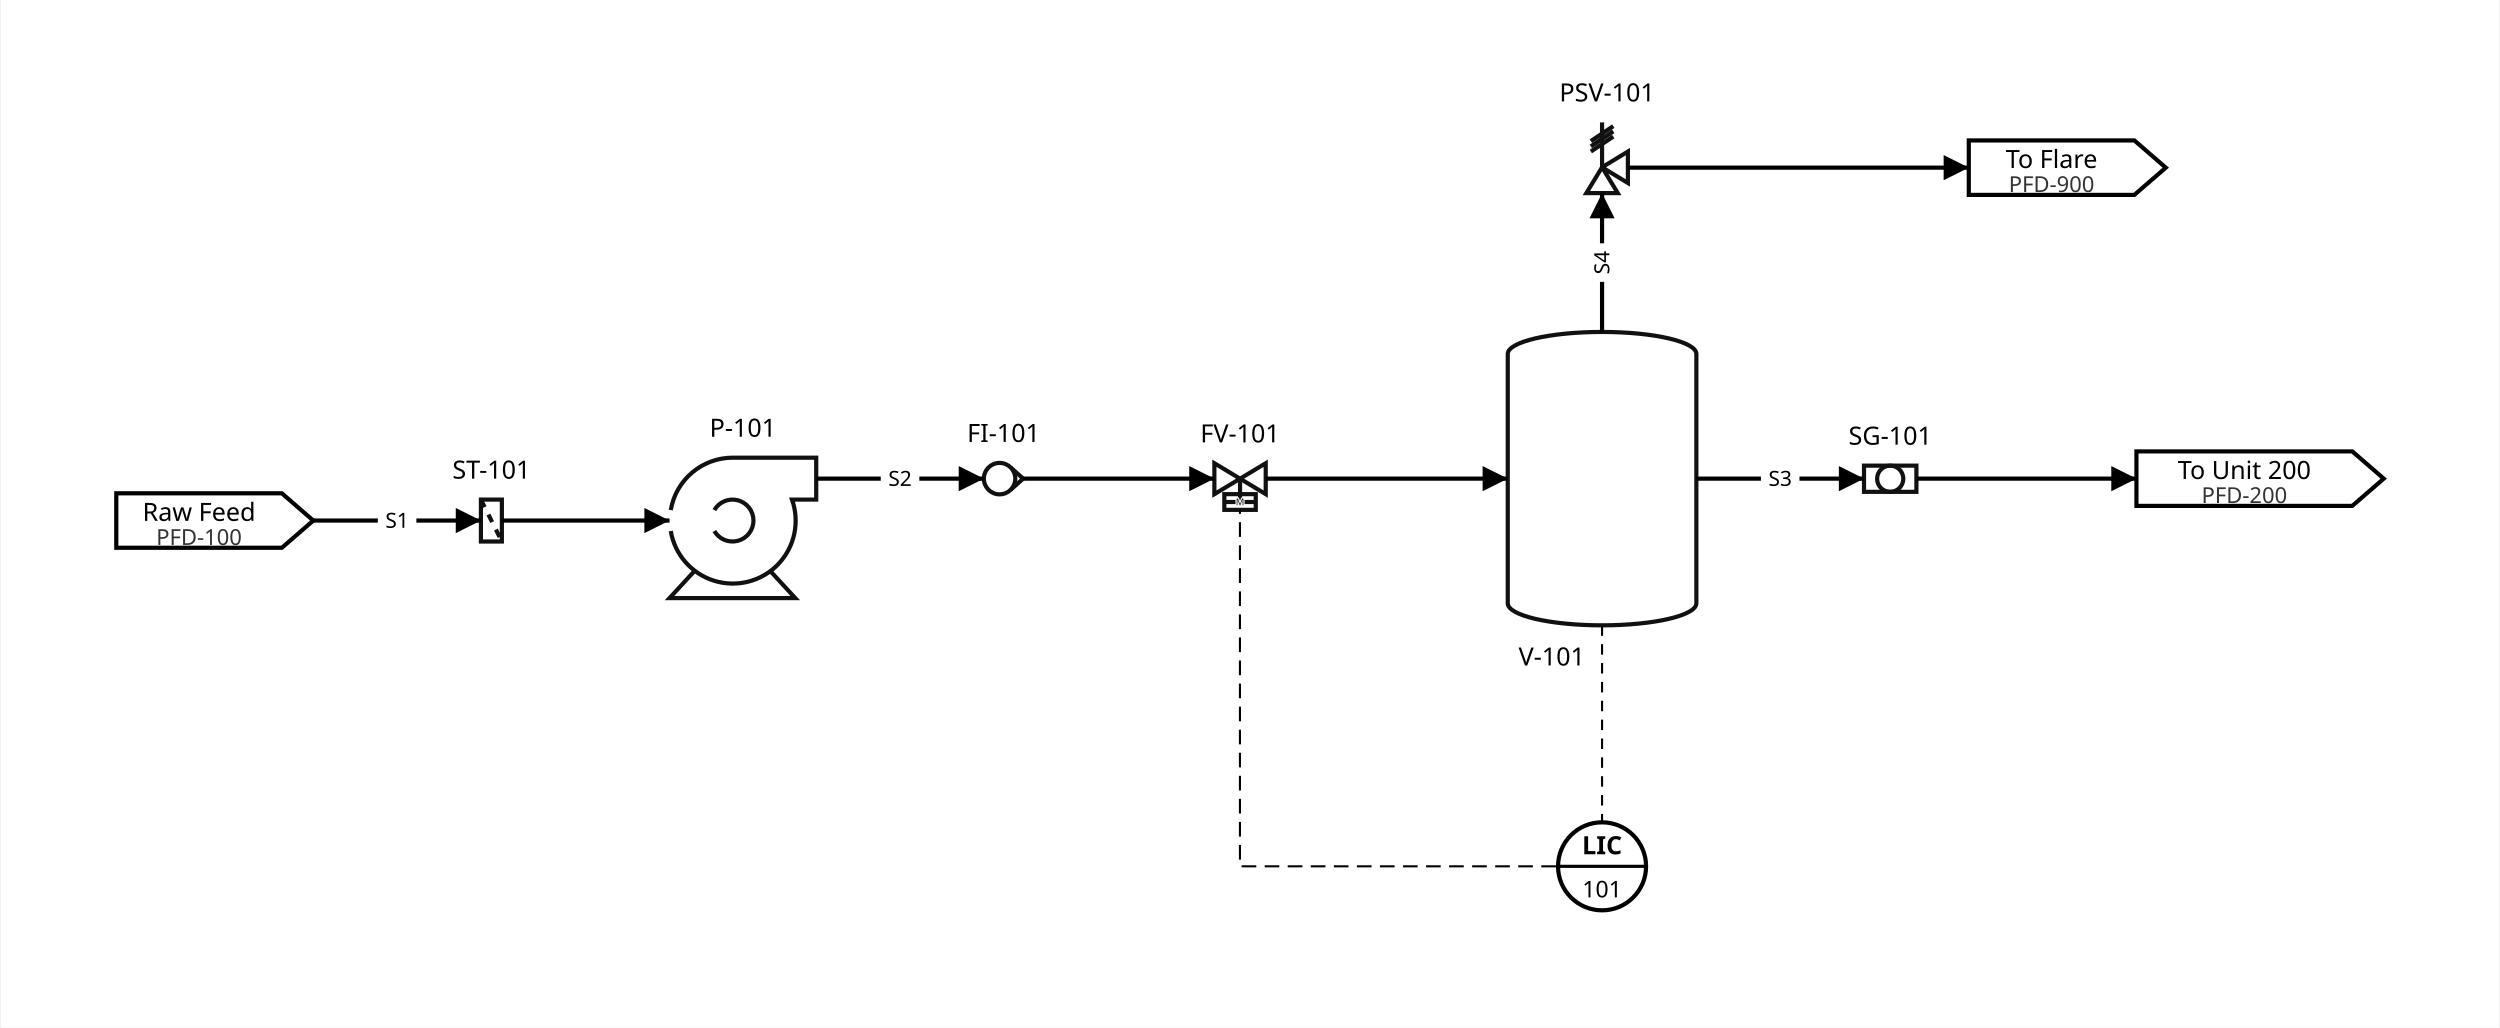
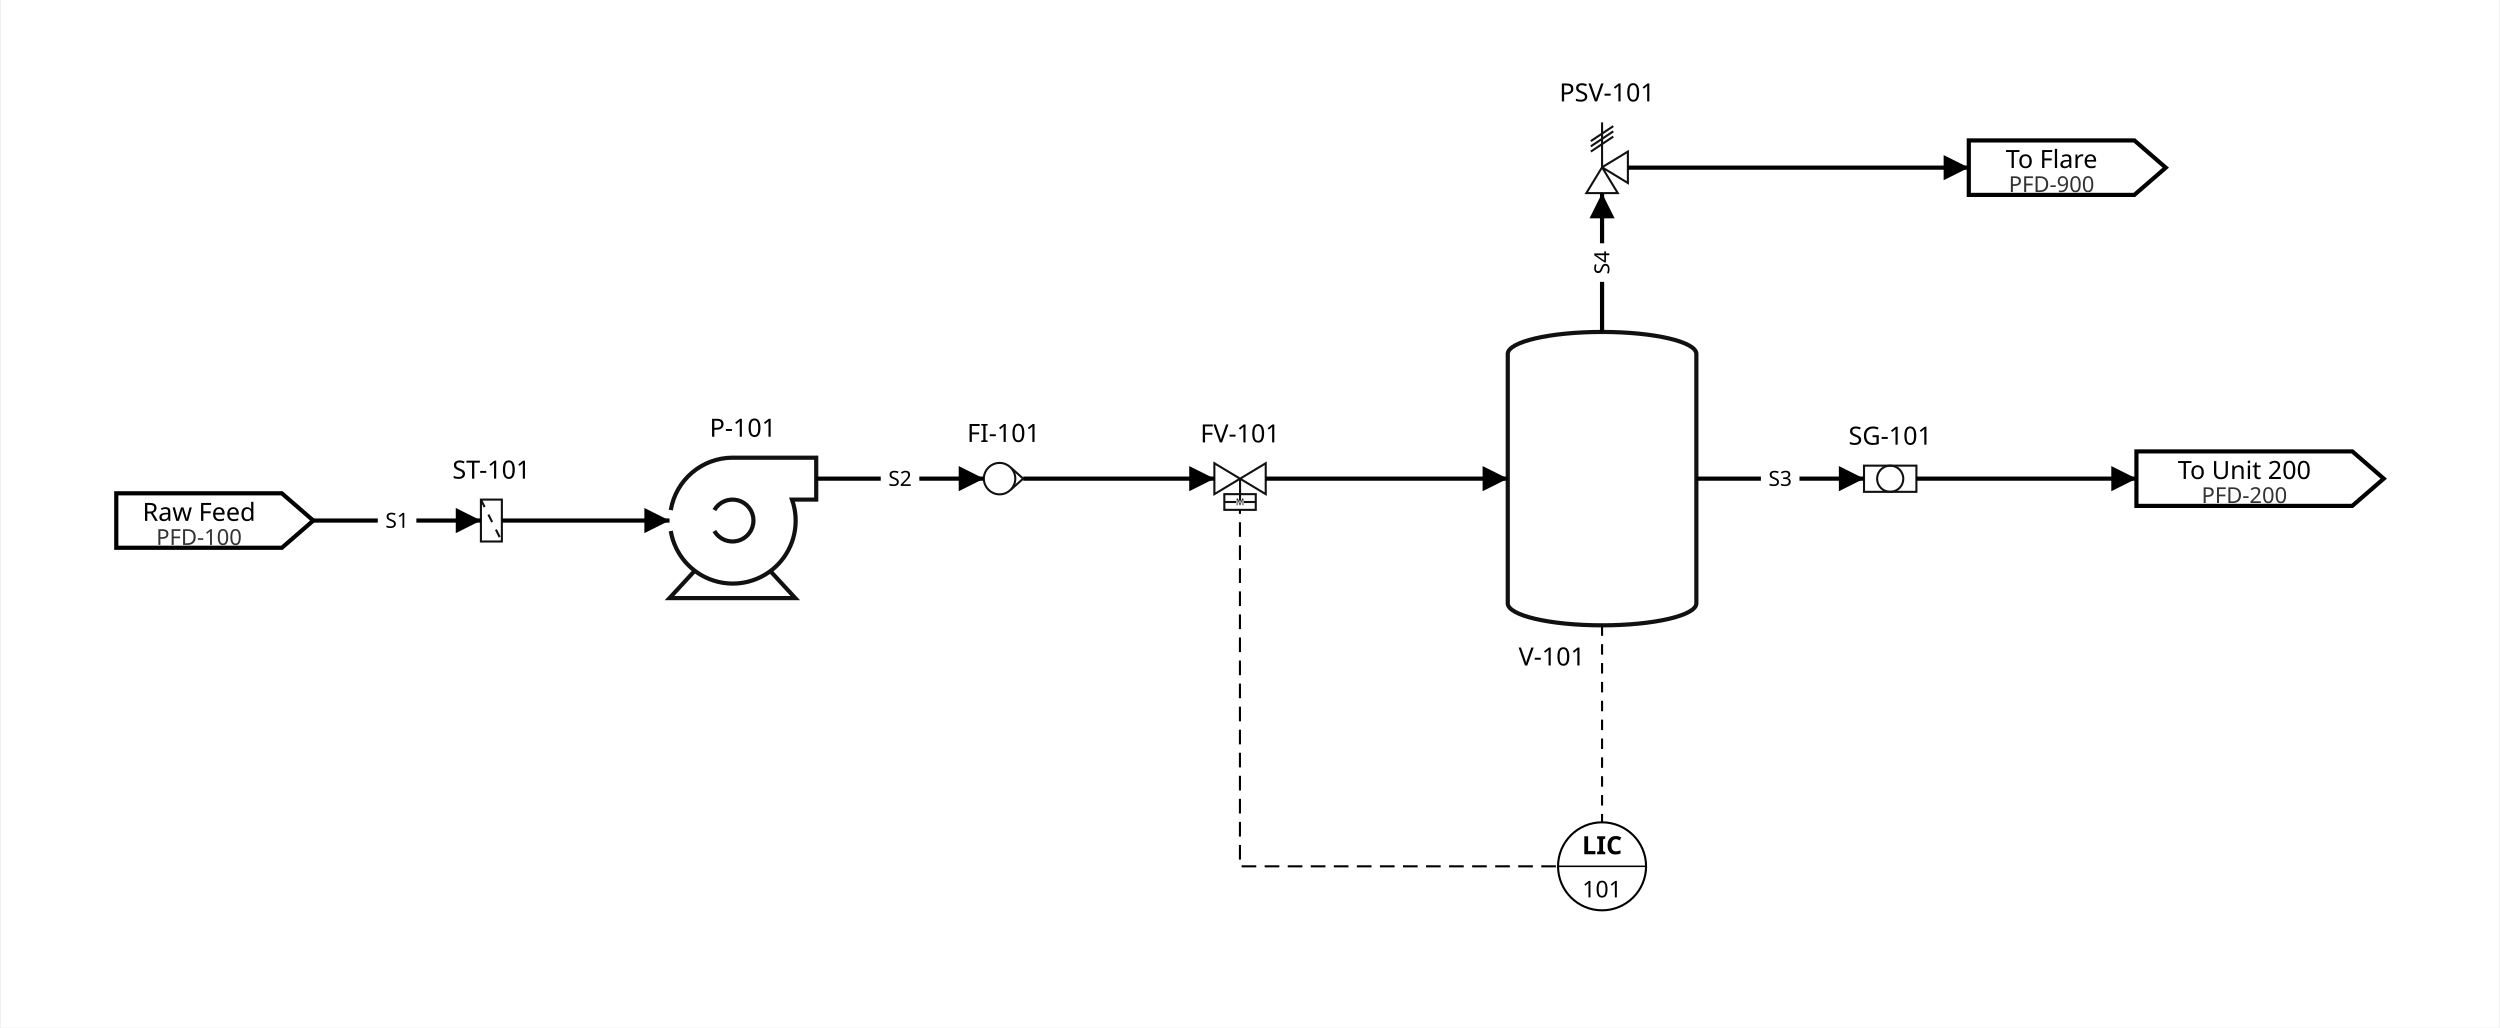
<svg xmlns="http://www.w3.org/2000/svg" width="1192" height="490" viewBox="-39.0 51.6 1192.0 490.4">
  <rect x="-39.0" y="51.6" width="1192.0" height="490.4" fill="white" />
  <defs>
    <marker id="arrow_black" viewBox="0 0 10 10" refX="10" refY="5" markerWidth="12" markerHeight="12" markerUnits="userSpaceOnUse" orient="auto-start-reverse">
      <path d="M 0 0 L 10 5 L 0 10 z" fill="black" />
    </marker>
    <symbol id="sym_fitting_rotameter" viewBox="0 0 18.8 15.0" overflow="visible">
      <g transform="scale(0.25)">
-         <path d="M 51.5 9.0 L 75.0 30.0 L 51.5 51.0" fill="white" stroke="#111" stroke-width="8.0" />
-         <ellipse cx="30.0" cy="30.0" rx="30.0" ry="30.0" fill="white" stroke="#111" stroke-width="8.0" />
+         <path d="M 51.5 9.0 L 75.0 30.0 L 51.5 51.0" fill="white" stroke="#111" stroke-width="4" />
+         <ellipse cx="30.0" cy="30.0" rx="30.0" ry="30.0" fill="white" stroke="#111" stroke-width="4" />
      </g>
    </symbol>
    <symbol id="sym_fitting_sight_glass" viewBox="0 0 25.0 12.5" overflow="visible">
      <g transform="scale(0.25)">
-         <rect x="0.0" y="0.0" width="100.0" height="50.0" fill="white" stroke="#111" stroke-width="8.0" />
-         <ellipse cx="50.0" cy="25.0" rx="25.0" ry="25.0" fill="none" stroke="#111" stroke-width="8.0" />
+         <rect x="0.0" y="0.0" width="100.0" height="50.0" fill="white" stroke="#111" stroke-width="4" />
+         <ellipse cx="50.0" cy="25.0" rx="25.0" ry="25.0" fill="none" stroke="#111" stroke-width="4" />
      </g>
    </symbol>
    <symbol id="sym_fitting_strainer" viewBox="0 0 10.0 20.0" overflow="visible">
      <g transform="scale(0.25)">
-         <rect x="0.0" y="0.0" width="40.0" height="80.0" fill="white" stroke="#111" stroke-width="8.0" />
-         <path d="M 0.0 0.0 L 40.0 80.0" fill="none" stroke="#111" stroke-width="8.0" stroke-dasharray="16 16" />
+         <rect x="0.0" y="0.0" width="40.0" height="80.0" fill="white" stroke="#111" stroke-width="4" />
+         <path d="M 0.0 0.0 L 40.0 80.0" fill="none" stroke="#111" stroke-width="4" stroke-dasharray="16 16" />
      </g>
    </symbol>
    <symbol id="sym_instrument_panel" viewBox="0 0 44.0 44.0" overflow="visible">
-       <circle cx="22" cy="22" r="21" fill="white" stroke="black" stroke-width="2" />
-       <line x1="1" y1="22" x2="43" y2="22" stroke="black" stroke-width="1.5" />
+       <circle cx="22" cy="22" r="21" fill="white" stroke="black" stroke-width="1" />
+       <line x1="1" y1="22" x2="43" y2="22" stroke="black" stroke-width="0.75" />
    </symbol>
    <symbol id="sym_pump" viewBox="0 0 70.0 67.0" overflow="visible">
      <path d="M 12.0 54.0 L 0.0 67.0 L 60.0 67.0 L 48.0 54.0" fill="white" stroke="#111" stroke-width="2.0" />
      <path d="M 0.6 25.0 A 30.0 30.0 0.0 0 1 30.0 0.0 L 70.0 0.0 L 70.0 20.0 L 58.45 20.0 A 30.0 30.0 0.0 0 1 51.859 50.83 A 30.0 30.0 0.0 0 1 21.341 58.742 A 30.0 30.0 0.0 0 1 0.6 35.0" fill="white" stroke="#111" stroke-width="2.0" />
      <path d="M 21.4 25.0 A 10.0 10.0 0.0 1 1 21.4 35.0" fill="none" stroke="#111" stroke-width="2.0" />
    </symbol>
    <symbol id="sym_valve_motor_ty" viewBox="0 0 24.5 22.2" overflow="visible">
      <g transform="scale(0.25)">
-         <path d="M 0.0 89.0 L 0.0 30.0 L 98.0 89.0 L 98.0 30.0 Z" fill="white" stroke="#111" stroke-width="8.0" />
-         <rect x="19.0" y="0.0" width="60.0" height="30.0" fill="white" stroke="#111" stroke-width="8.0" />
-         <path d="M 49.0 15.0 L 49.0 59.0 M 19.0 15.0 L 79.0 15.0" fill="none" stroke="#111" stroke-width="8.0" />
+         <path d="M 0.0 89.0 L 0.0 30.0 L 98.0 89.0 L 98.0 30.0 Z" fill="white" stroke="#111" stroke-width="4" />
+         <rect x="19.0" y="0.0" width="60.0" height="30.0" fill="white" stroke="#111" stroke-width="4" />
+         <path d="M 49.0 15.0 L 49.0 59.0 M 19.0 15.0 L 79.0 15.0" fill="none" stroke="#111" stroke-width="4" />
        <g transform="translate(0, 30.2) scale(1, -1)">
-           <text x="49.0" y="21.4" font-family="sans-serif" font-size="18.0" text-anchor="middle" fill="white" stroke="white" stroke-width="4.5" stroke-linejoin="round">M</text>
+           <text x="49.0" y="21.4" font-family="sans-serif" font-size="18.0" text-anchor="middle" fill="white" stroke="white" stroke-width="2.25" stroke-linejoin="round">M</text>
        </g>
        <g transform="translate(0, 30.2) scale(1, -1)">
          <text x="49.0" y="21.4" font-family="sans-serif" font-size="18.0" text-anchor="middle" fill="#111">M</text>
        </g>
      </g>
    </symbol>
    <symbol id="sym_valve_psv" viewBox="0 0 19.8 33.8" overflow="visible">
      <g transform="scale(0.3571429)">
-         <path d="M 0.0 94.5 L 21.0 60.0 L 55.5 39.0 L 55.5 81.0 L 21.0 60.0 L 42.0 94.5 Z M 21.0 61.0 L 21.0 0.0 M 6.0 39.0 L 36.0 19.0 M 6.0 32.0 L 36.0 12.0 M 6.0 25.0 L 36.0 5.0" fill="white" stroke="#111" stroke-width="5.6" />
+         <path d="M 0.0 94.5 L 21.0 60.0 L 55.5 39.0 L 55.5 81.0 L 21.0 60.0 L 42.0 94.5 Z M 21.0 61.0 L 21.0 0.0 M 6.0 39.0 L 36.0 19.0 M 6.0 32.0 L 36.0 12.0 M 6.0 25.0 L 36.0 5.0" fill="white" stroke="#111" stroke-width="2.8" />
      </g>
    </symbol>
    <symbol id="sym_vessel_s90x140" viewBox="0 0 90 140" overflow="visible">
      <path d="M 0 10.5 A 45 10.5 0 0 1 45 0 A 45 10.5 0 0 1 90 10.5 L 90 129.5 A 45 10.5 0 0 1 45 140 A 45 10.5 0 0 1 0 129.5 Z" fill="white" stroke="#111" stroke-width="2" />
    </symbol>
  </defs>
  <g id="units">
    <polygon points="16.0,287.0 95.0,287.0 110.0,300.0 95.0,313.0 16.0,313.0" fill="transparent" stroke="black" stroke-width="2" />
    <text x="55.5" y="296.0" font-family="sans-serif" font-size="12" text-anchor="middle" dominant-baseline="middle">Raw Feed</text>
    <text x="55.5" y="308.0" font-family="sans-serif" font-size="10.5" text-anchor="middle" dominant-baseline="middle" fill="#333">PFD-100</text>
    <use href="#sym_fitting_strainer" x="190" y="290" width="10.0" height="20.0" />
    <use href="#sym_pump" x="280" y="270" width="70.0" height="67.0" />
    <use href="#sym_fitting_rotameter" x="430" y="272.5" width="18.8" height="15.0" />
    <use href="#sym_valve_motor_ty" x="540" y="272.7" width="24.5" height="22.2" transform="translate(0, 567.6) scale(1, -1)" />
    <use href="#sym_vessel_s90x140" x="680" y="210" width="90" height="140" />
    <use href="#sym_valve_psv" x="717.5" y="110" width="19.8" height="33.8" />
    <polygon points="900.0,118.6 979.0,118.6 994.0,131.6 979.0,144.6 900.0,144.6" fill="transparent" stroke="black" stroke-width="2" />
    <text x="939.5" y="127.6" font-family="sans-serif" font-size="12" text-anchor="middle" dominant-baseline="middle">To Flare</text>
    <text x="939.5" y="139.6" font-family="sans-serif" font-size="10.5" text-anchor="middle" dominant-baseline="middle" fill="#333">PFD-900</text>
    <use href="#sym_fitting_sight_glass" x="850" y="273.8" width="25.0" height="12.5" />
    <polygon points="980.0,267.0 1083.0,267.0 1098.0,280.0 1083.0,293.0 980.0,293.0" fill="transparent" stroke="black" stroke-width="2" />
    <text x="1031.5" y="276.0" font-family="sans-serif" font-size="12" text-anchor="middle" dominant-baseline="middle">To Unit 200</text>
    <text x="1031.5" y="288.0" font-family="sans-serif" font-size="10.5" text-anchor="middle" dominant-baseline="middle" fill="#333">PFD-200</text>
  </g>
  <g id="streams">
    <path d="M 110.0,300.0 L 190.0,300.0" fill="none" stroke="black" stroke-width="2" marker-end="url(#arrow_black)" />
    <path d="M 200.0,300.0 L 280.0,300.0" fill="none" stroke="black" stroke-width="2" marker-end="url(#arrow_black)" />
    <path d="M 350.0,280.0 L 430.0,280.0" fill="none" stroke="black" stroke-width="2" marker-end="url(#arrow_black)" />
    <path d="M 448.8,280.0 L 540.0,280.0" fill="none" stroke="black" stroke-width="2" marker-end="url(#arrow_black)" />
    <path d="M 564.5,280.0 L 680.0,280.0" fill="none" stroke="black" stroke-width="2" marker-end="url(#arrow_black)" />
    <path d="M 770.0,280.0 L 850.0,280.0" fill="none" stroke="black" stroke-width="2" marker-end="url(#arrow_black)" />
    <path d="M 875.0,280.0 L 980.0,280.0" fill="none" stroke="black" stroke-width="2" marker-end="url(#arrow_black)" />
    <path d="M 725.0,210.0 L 725.0,143.8" fill="none" stroke="black" stroke-width="2" marker-end="url(#arrow_black)" />
    <path d="M 737.3,131.6 L 900.0,131.6" fill="none" stroke="black" stroke-width="2" marker-end="url(#arrow_black)" />
    <path d="M 703.0,465.0 L 552.2,465.0 L 552.2,294.9" fill="none" stroke="black" stroke-width="1" stroke-dasharray="7,4" />
    <rect x="140.8" y="293.5" width="18.4" height="13.0" fill="white" />
    <text x="150.0" y="300.0" font-family="sans-serif" font-size="10" text-anchor="middle" dominant-baseline="middle" fill="black">S1</text>
    <rect x="380.8" y="273.5" width="18.4" height="13.0" fill="white" />
    <text x="390.0" y="280.0" font-family="sans-serif" font-size="10" text-anchor="middle" dominant-baseline="middle" fill="black">S2</text>
    <rect x="800.8" y="273.5" width="18.4" height="13.0" fill="white" />
    <text x="810.0" y="280.0" font-family="sans-serif" font-size="10" text-anchor="middle" dominant-baseline="middle" fill="black">S3</text>
    <rect x="718.5" y="167.7" width="13.0" height="18.4" fill="white" />
    <text x="725.0" y="176.9" font-family="sans-serif" font-size="10" text-anchor="middle" dominant-baseline="middle" fill="black" transform="rotate(-90, 725.0, 176.9)">S4</text>
  </g>
  <g id="instrument_taps">
    <line x1="725" y1="350" x2="725" y2="465" stroke="black" stroke-width="1" stroke-dasharray="5,4" />
  </g>
  <g id="instruments">
    <use href="#sym_instrument_panel" x="703" y="443" width="44.0" height="44.0" />
    <text x="725.0" y="455.0" font-family="sans-serif" font-size="12" font-weight="bold" text-anchor="middle" dominant-baseline="middle">LIC</text>
    <text x="725.0" y="476.0" font-family="sans-serif" font-size="11" text-anchor="middle" dominant-baseline="middle">101</text>
  </g>
  <g id="unit_labels">
    <rect x="171.2" y="268.0" width="47.6" height="15.0" fill="white" />
    <text x="195.0" y="280.0" font-family="sans-serif" font-size="12" text-anchor="middle" dominant-baseline="baseline">ST-101</text>
    <rect x="294.5" y="248.0" width="41.0" height="15.0" fill="white" />
    <text x="315.0" y="260.0" font-family="sans-serif" font-size="12" text-anchor="middle" dominant-baseline="baseline">P-101</text>
    <rect x="415.6" y="250.5" width="47.6" height="15.0" fill="white" />
    <text x="439.4" y="262.5" font-family="sans-serif" font-size="12" text-anchor="middle" dominant-baseline="baseline">FI-101</text>
    <rect x="528.5" y="250.7" width="47.6" height="15.0" fill="white" />
    <text x="552.25" y="262.7" font-family="sans-serif" font-size="12" text-anchor="middle" dominant-baseline="baseline">FV-101</text>
    <rect x="680.5" y="357.5" width="41.0" height="15.0" fill="white" />
    <text x="701.0" y="365.0" font-family="sans-serif" font-size="12" text-anchor="middle" dominant-baseline="middle">V-101</text>
    <rect x="700.3" y="88.0" width="54.2" height="15.0" fill="white" />
    <text x="727.4" y="100" font-family="sans-serif" font-size="12" text-anchor="middle" dominant-baseline="baseline">PSV-101</text>
    <rect x="838.7" y="251.8" width="47.6" height="15.0" fill="white" />
    <text x="862.5" y="263.8" font-family="sans-serif" font-size="12" text-anchor="middle" dominant-baseline="baseline">SG-101</text>
  </g>
</svg>
